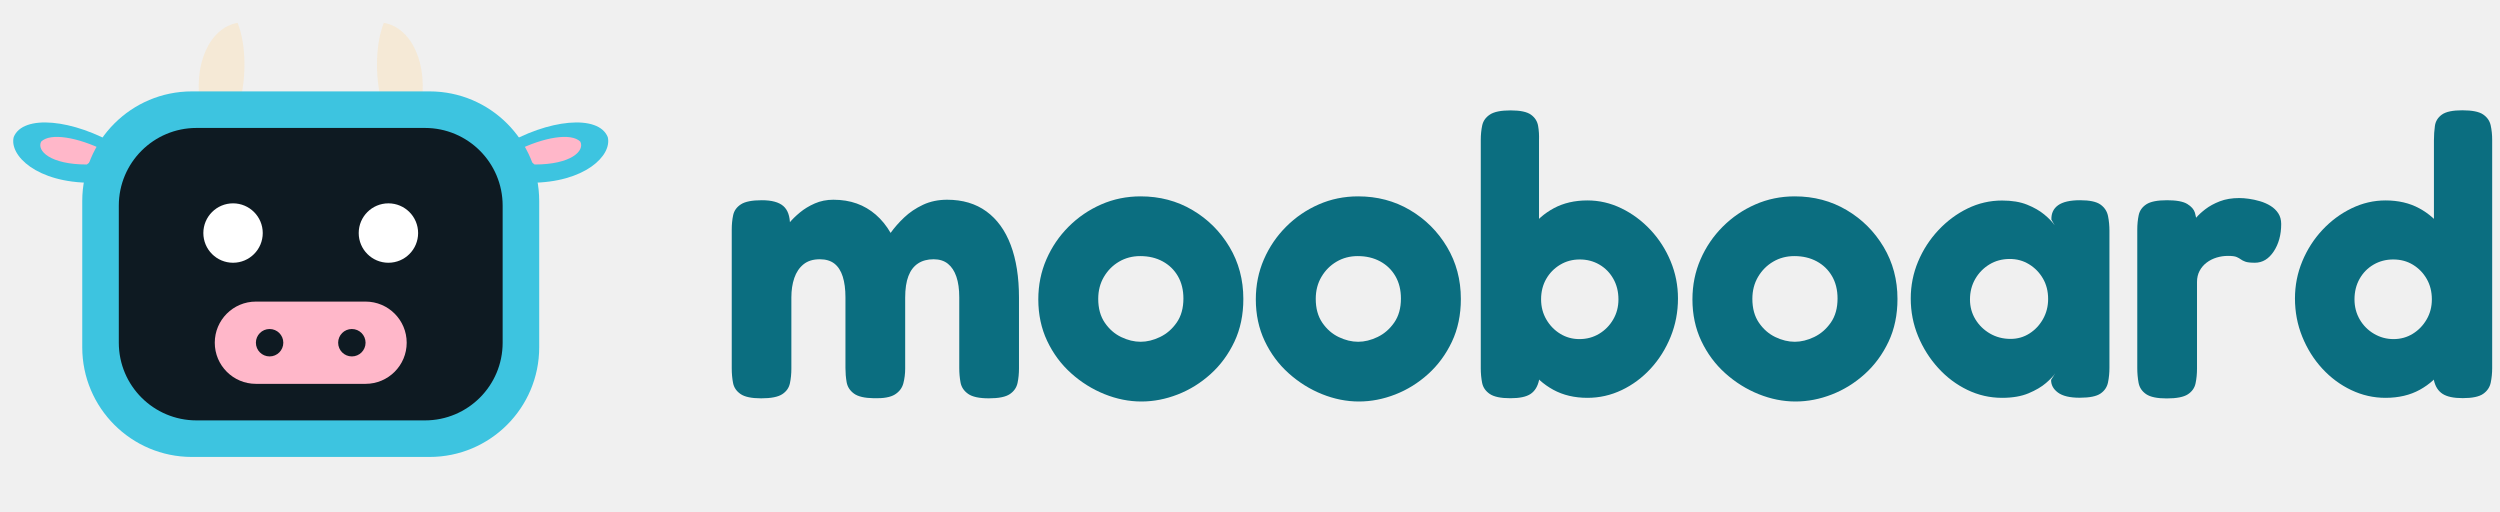
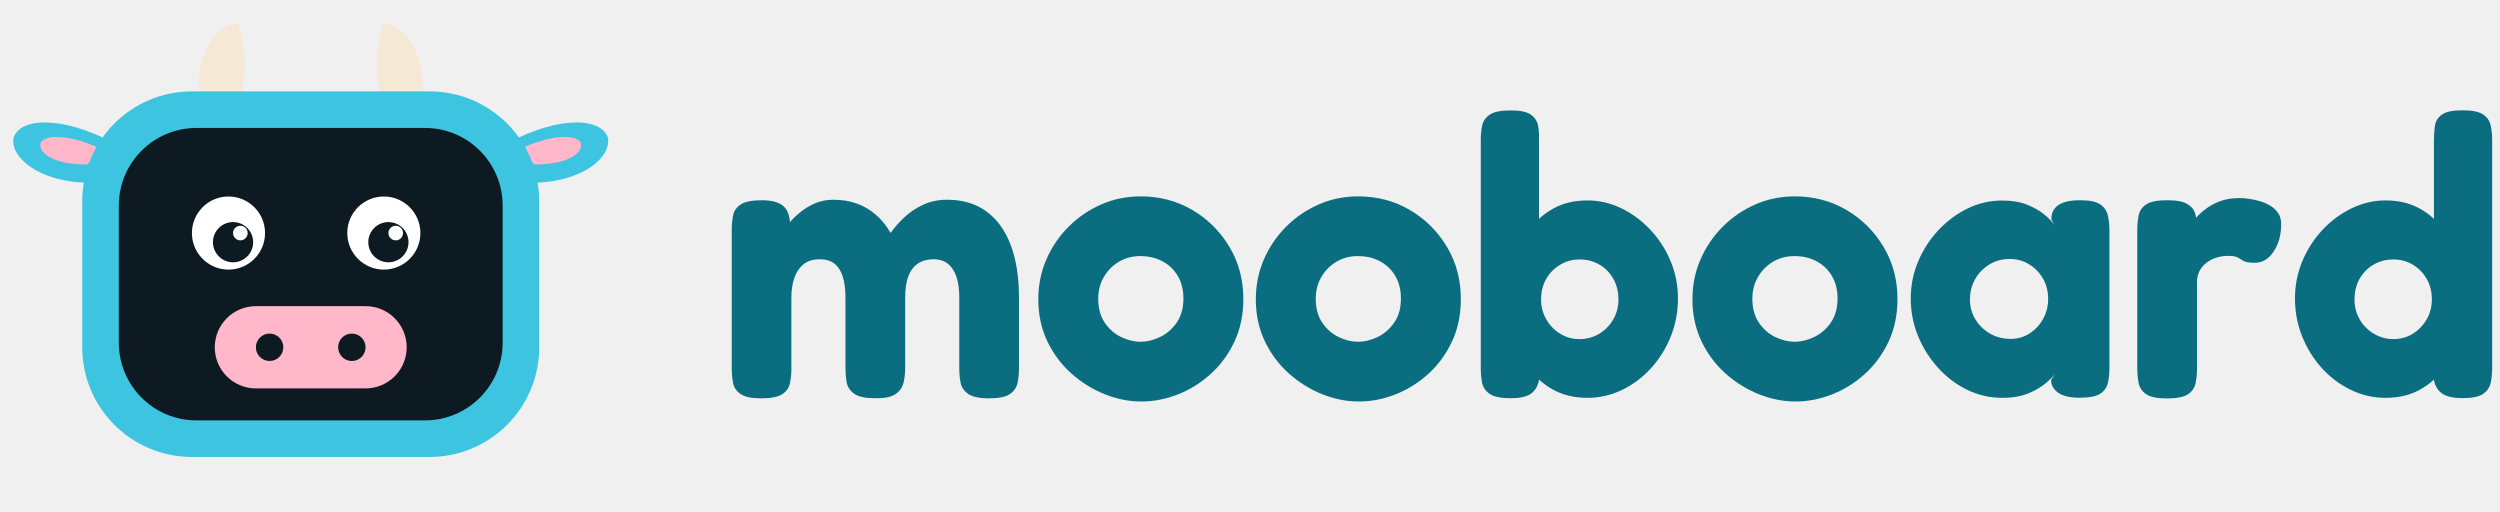
<svg xmlns="http://www.w3.org/2000/svg" viewBox="0 0 547.1 112" role="img" aria-label="MooBoard">
  <svg x="0" y="0" width="136" height="112" viewBox="0 0 136 112">
    <path d="M44 24 C 42 14, 46 6, 52 5 C 54 10, 54 18, 52 24 Z" fill="#F5E9D6" />
    <path d="M92 24 C 94 14, 90 6, 84 5 C 82 10, 82 18, 84 24 Z" fill="#F5E9D6" />
    <path d="M20 40 C 8 40, 2 34, 3 30 C 5 25, 16 26, 26 32 Z" fill="#3DC4E0" />
    <path d="M116 40 C 128 40, 134 34, 133 30 C 131 25, 120 26, 110 32 Z" fill="#3DC4E0" />
    <path d="M19 36 C 11 36, 8 33, 9 31 C 11 29, 17 30, 23 33 Z" fill="#FFB7C9" />
    <path d="M117 36 C 125 36, 128 33, 127 31 C 125 29, 119 30, 113 33 Z" fill="#FFB7C9" />
    <rect x="18" y="20" width="100" height="80" rx="24" fill="#3DC4E0" />
    <rect x="26" y="28" width="84" height="64" rx="17" fill="#0E1A22" />
-     <circle cx="51" cy="51" r="6.5" fill="#FFFFFF" />
-     <circle cx="85" cy="51" r="6.5" fill="#FFFFFF" />
-     <rect x="47" y="66" width="42" height="18" rx="9" fill="#FFB7C9" />
-     <circle cx="59" cy="75" r="3" fill="#0E1A22" />
-     <circle cx="77" cy="75" r="3" fill="#0E1A22" />
+     <circle cx="50" cy="51" r="8" fill="#FFFFFF" />
+     <circle cx="51" cy="53" r="4.4" fill="#0E1A22" />
+     <circle cx="52.6" cy="51" r="1.6" fill="#FFFFFF" />
+     <circle cx="84" cy="51" r="8" fill="#FFFFFF" />
+     <circle cx="85" cy="53" r="4.4" fill="#0E1A22" />
+     <circle cx="86.6" cy="51" r="1.6" fill="#FFFFFF" />
+     <rect x="47" y="67" width="42" height="18" rx="9" fill="#FFB7C9" />
+     <circle cx="59" cy="76" r="3" fill="#0E1A22" />
+     <circle cx="77" cy="76" r="3" fill="#0E1A22" />
  </svg>
  <svg x="158.4" y="22.4" width="388.7" height="67.2" viewBox="0 0 4483 775">
    <g fill="#0B6E80">
      <path transform="translate(-19.75,737.75) scale(1,-1)" d="M114 -9.25Q77.75 -9.25 62.0 1.625Q46.25 12.5 43.0 29.875Q39.75 47.25 39.75 66.5V416.75Q39.75 436.5 43.375 453.25Q47 470 62.875 480.375Q78.75 490.75 115.75 490.75Q153 490.75 169.875 476.125Q186.75 461.5 186.75 428.75L174 417.5Q176.25 422.75 186.0 434.625Q195.75 446.5 211.875 459.875Q228 473.25 249.375 482.625Q270.75 492 296.25 492Q328.5 492 355.125 482.5Q381.75 473 403.375 454.25Q425 435.5 440.75 408.25Q454.75 428 474.875 447.125Q495 466.25 522.25 479.125Q549.5 492 583.5 492Q642 492 682.5 462.5Q723 433 743.875 377.75Q764.75 322.5 764.75 244.75V66.25Q764.75 47 761.125 29.625Q757.5 12.25 741.75 1.5Q726 -9.25 688.75 -9.25Q652.25 -9.25 636.375 2.0Q620.5 13.25 617.25 30.625Q614 48 614 67.25V245.75Q614 276.5 606.75 297.75Q599.5 319 585.375 330.375Q571.25 341.75 549.25 341.75Q526 341.75 509.875 331.125Q493.75 320.5 485.625 299.25Q477.5 278 477.5 245V66Q477.5 46.25 472.875 28.625Q468.25 11 451.625 0.5Q435 -10 398.5 -9Q363.25 -8.5 348.0 2.875Q332.75 14.25 329.75 31.5Q326.75 48.75 326.75 67.25V245.75Q326.75 276.5 319.875 298.125Q313 319.75 298.875 330.75Q284.75 341.75 262 341.75Q236.5 341.75 220.75 328.875Q205 316 197.625 294.375Q190.25 272.75 190.25 245.75V65.5Q190.25 46.25 186.625 28.875Q183 11.5 167.125 1.125Q151.25 -9.25 114 -9.25Z" />
      <path transform="translate(773.25,737.75) scale(1,-1)" d="M280.75 -17.25Q233.75 -17.25 187.5 1.375Q141.25 20 103.25 54.125Q65.25 88.25 42.875 135.625Q20.5 183 20.5 240.5Q20.5 294.5 40.875 341.375Q61.25 388.25 97.0 424.0Q132.75 459.75 179.25 480.125Q225.75 500.5 278.75 500.5Q351 500.5 409.5 466.0Q468 431.5 503.0 372.875Q538 314.25 538 241.5Q538 181.25 515.375 133.5Q492.75 85.75 455.375 52.0Q418 18.25 372.375 0.5Q326.75 -17.25 280.75 -17.25ZM278.75 133.5Q302.75 133.5 327.75 145.5Q352.75 157.5 369.75 181.875Q386.75 206.25 386.75 242.75Q386.75 275 372.875 299.0Q359 323 334.375 336.375Q309.75 349.75 277.75 349.75Q248.25 349.75 224.375 335.75Q200.5 321.75 186.125 297.375Q171.75 273 171.75 241.75Q171.75 205.75 188.375 181.5Q205 157.25 229.75 145.375Q254.5 133.5 278.75 133.5Z" />
      <path transform="translate(1322.25,737.75) scale(1,-1)" d="M280.75 -17.25Q233.75 -17.25 187.5 1.375Q141.25 20 103.25 54.125Q65.25 88.25 42.875 135.625Q20.5 183 20.5 240.5Q20.5 294.5 40.875 341.375Q61.25 388.25 97.0 424.0Q132.75 459.75 179.25 480.125Q225.75 500.5 278.75 500.5Q351 500.5 409.5 466.0Q468 431.5 503.0 372.875Q538 314.25 538 241.5Q538 181.25 515.375 133.5Q492.75 85.75 455.375 52.0Q418 18.25 372.375 0.5Q326.75 -17.25 280.75 -17.25ZM278.75 133.5Q302.75 133.5 327.75 145.5Q352.75 157.5 369.75 181.875Q386.75 206.25 386.75 242.75Q386.75 275 372.875 299.0Q359 323 334.375 336.375Q309.75 349.75 277.75 349.75Q248.25 349.75 224.375 335.75Q200.5 321.75 186.125 297.375Q171.75 273 171.75 241.75Q171.75 205.75 188.375 181.5Q205 157.25 229.75 145.375Q254.5 133.5 278.75 133.5Z" />
      <path transform="translate(1871.25,737.75) scale(1,-1)" d="M308.5 -8Q259.5 -8 222.25 12.375Q185 32.75 160.25 68.0Q135.5 103.25 123.125 148.25Q110.75 193.25 111.5 243.5Q112.25 293 125.0 337.75Q137.75 382.5 162.5 416.75Q187.25 451 223.75 470.625Q260.25 490.25 308.5 490.25Q353.25 490.25 394.375 470.25Q435.5 450.25 467.75 415.75Q500 381.25 518.5 336.625Q537 292 537 242.75Q537 191.75 518.5 146.125Q500 100.5 468.125 65.875Q436.25 31.25 395.125 11.625Q354 -8 308.5 -8ZM288.25 140.25Q315.75 140.25 338.0 153.625Q360.25 167 373.5 189.75Q386.75 212.5 386.75 240.5Q386.75 269.5 373.875 292.375Q361 315.25 338.75 328.25Q316.5 341.25 289 341.25Q261.75 341.25 239.5 327.875Q217.25 314.5 204.375 292.0Q191.5 269.5 191.5 240.5Q191.5 212.5 204.75 189.75Q218 167 239.875 153.625Q261.75 140.25 288.25 140.25ZM114 -9Q77.75 -9 61.875 1.875Q46 12.75 42.625 30.125Q39.25 47.5 39.25 66.75V642.25Q39.25 662.5 42.875 679.5Q46.5 696.5 62.375 707.0Q78.25 717.5 114.5 717.5Q151 717.5 166.0 706.625Q181 695.75 184.0 678.375Q187 661 186.25 641.75V36.25Q181 12.5 164.875 1.75Q148.75 -9 114 -9Z" />
      <path transform="translate(2424.25,737.75) scale(1,-1)" d="M280.75 -17.25Q233.75 -17.25 187.5 1.375Q141.25 20 103.25 54.125Q65.25 88.25 42.875 135.625Q20.5 183 20.5 240.5Q20.5 294.5 40.875 341.375Q61.25 388.25 97.0 424.0Q132.75 459.75 179.25 480.125Q225.75 500.5 278.75 500.5Q351 500.5 409.5 466.0Q468 431.5 503.0 372.875Q538 314.25 538 241.5Q538 181.25 515.375 133.5Q492.75 85.75 455.375 52.0Q418 18.25 372.375 0.5Q326.75 -17.25 280.75 -17.25ZM278.75 133.5Q302.75 133.5 327.75 145.5Q352.75 157.5 369.75 181.875Q386.75 206.25 386.75 242.75Q386.75 275 372.875 299.0Q359 323 334.375 336.375Q309.75 349.75 277.75 349.75Q248.25 349.75 224.375 335.75Q200.5 321.75 186.125 297.375Q171.75 273 171.75 241.75Q171.75 205.75 188.375 181.5Q205 157.25 229.75 145.375Q254.5 133.5 278.75 133.5Z" />
      <path transform="translate(2973.25,737.75) scale(1,-1)" d="M449 -7.75Q411.75 -7.75 394.125 5.25Q376.5 18.25 376.75 37.25L387.25 54Q380.75 44 364.0 29.5Q347.25 15 319.875 3.5Q292.5 -8 253 -8Q207 -8 165.5 12.0Q124 32 91.875 67.25Q59.75 102.5 41.125 147.5Q22.5 192.5 22.5 242.75Q22.5 291.75 41.125 336.125Q59.75 380.5 92.375 415.25Q125 450 166.125 470.0Q207.25 490 253 490Q290.25 490 316.25 479.5Q342.25 469 359.5 454.75Q376.75 440.5 385.75 427.5L377.5 441.75Q376.75 465.5 394.5 478.125Q412.25 490.75 450 490.75Q486.25 490.75 501.5 479.75Q516.75 468.75 520.375 451.0Q524 433.25 524 413.25V68Q524 48.5 520.375 30.875Q516.75 13.25 501.375 2.75Q486 -7.75 449 -7.75ZM274.5 140.75Q300.75 140.75 322.125 154.375Q343.5 168 356.375 190.875Q369.25 213.75 369.25 241.5Q369.25 270.75 356.125 293.25Q343 315.75 321.125 329.125Q299.25 342.5 272.5 342.5Q243.75 342.5 221.125 328.75Q198.5 315 185.25 292.0Q172 269 172 240.25Q172 212.75 185.625 190.25Q199.25 167.75 222.5 154.25Q245.75 140.75 274.5 140.75Z" />
      <path transform="translate(3526.25,737.75) scale(1,-1)" d="M115.5 -9.5Q79.25 -9.5 63.5 1.375Q47.75 12.25 44.5 30.125Q41.25 48 41.25 67.25V416Q41.25 436.25 44.875 453.25Q48.5 470.25 64.25 480.5Q80 490.75 116.5 490.75Q152 490.75 167.5 481.25Q183 471.75 186.75 459.25Q190.5 446.75 190.5 437.75L178.5 431.75Q181 436 189.5 446.25Q198 456.5 213.125 468.125Q228.25 479.75 249.5 488.0Q270.75 496.25 298.75 496.25Q309.5 496.25 323.0 494.375Q336.5 492.5 351.0 488.25Q365.5 484 377.625 476.5Q389.75 469 397.125 457.75Q404.5 446.5 404.5 430.75Q404.5 390 385.625 361.5Q366.75 333 338.25 333Q321.25 333 313.875 335.75Q306.5 338.5 302.375 341.625Q298.25 344.75 291.875 347.5Q285.5 350.25 270.25 350.25Q255.25 350.25 241.375 346.0Q227.5 341.75 216.25 333.25Q205 324.75 198.5 312.375Q192 300 192 284.5V65.25Q192 46 188.375 28.625Q184.75 11.25 168.875 0.875Q153 -9.5 115.5 -9.5Z" />
      <path transform="translate(3939.25,737.75) scale(1,-1)" d="M254.75 -8Q209.5 -8 168.25 11.625Q127 31.25 95.125 65.875Q63.25 100.5 44.75 146.125Q26.25 191.75 26.25 242.75Q26.25 292 44.75 336.625Q63.25 381.25 95.5 415.75Q127.75 450.25 169.0 470.25Q210.25 490.25 254.75 490.25Q303 490.25 339.5 470.625Q376 451 400.75 416.75Q425.5 382.5 438.25 337.75Q451 293 451.75 243.5Q452.5 193.25 440.125 148.25Q427.75 103.25 403.0 68.0Q378.25 32.75 341.375 12.375Q304.5 -8 254.75 -8ZM275 140.25Q301.75 140.25 323.5 153.625Q345.25 167 358.5 189.75Q371.75 212.5 371.75 240.5Q371.75 269.5 358.875 292.0Q346 314.5 324.125 327.875Q302.25 341.25 274.25 341.25Q247 341.25 224.625 328.25Q202.25 315.25 189.375 292.375Q176.5 269.5 176.5 240.5Q176.5 212.5 189.75 189.75Q203 167 225.75 153.625Q248.5 140.25 275 140.25ZM449.5 -8.75Q415.5 -8.75 398.875 2.0Q382.25 12.75 377 36.25V641.75Q377 661.25 379.5 678.625Q382 696 397.125 706.875Q412.25 717.75 448.5 717.75Q485.75 717.75 501.125 707.25Q516.5 696.75 520.25 679.75Q524 662.75 524 642.75V67.25Q524 48 520.375 30.5Q516.75 13 501.375 2.125Q486 -8.75 449.5 -8.75Z" />
    </g>
  </svg>
</svg>
